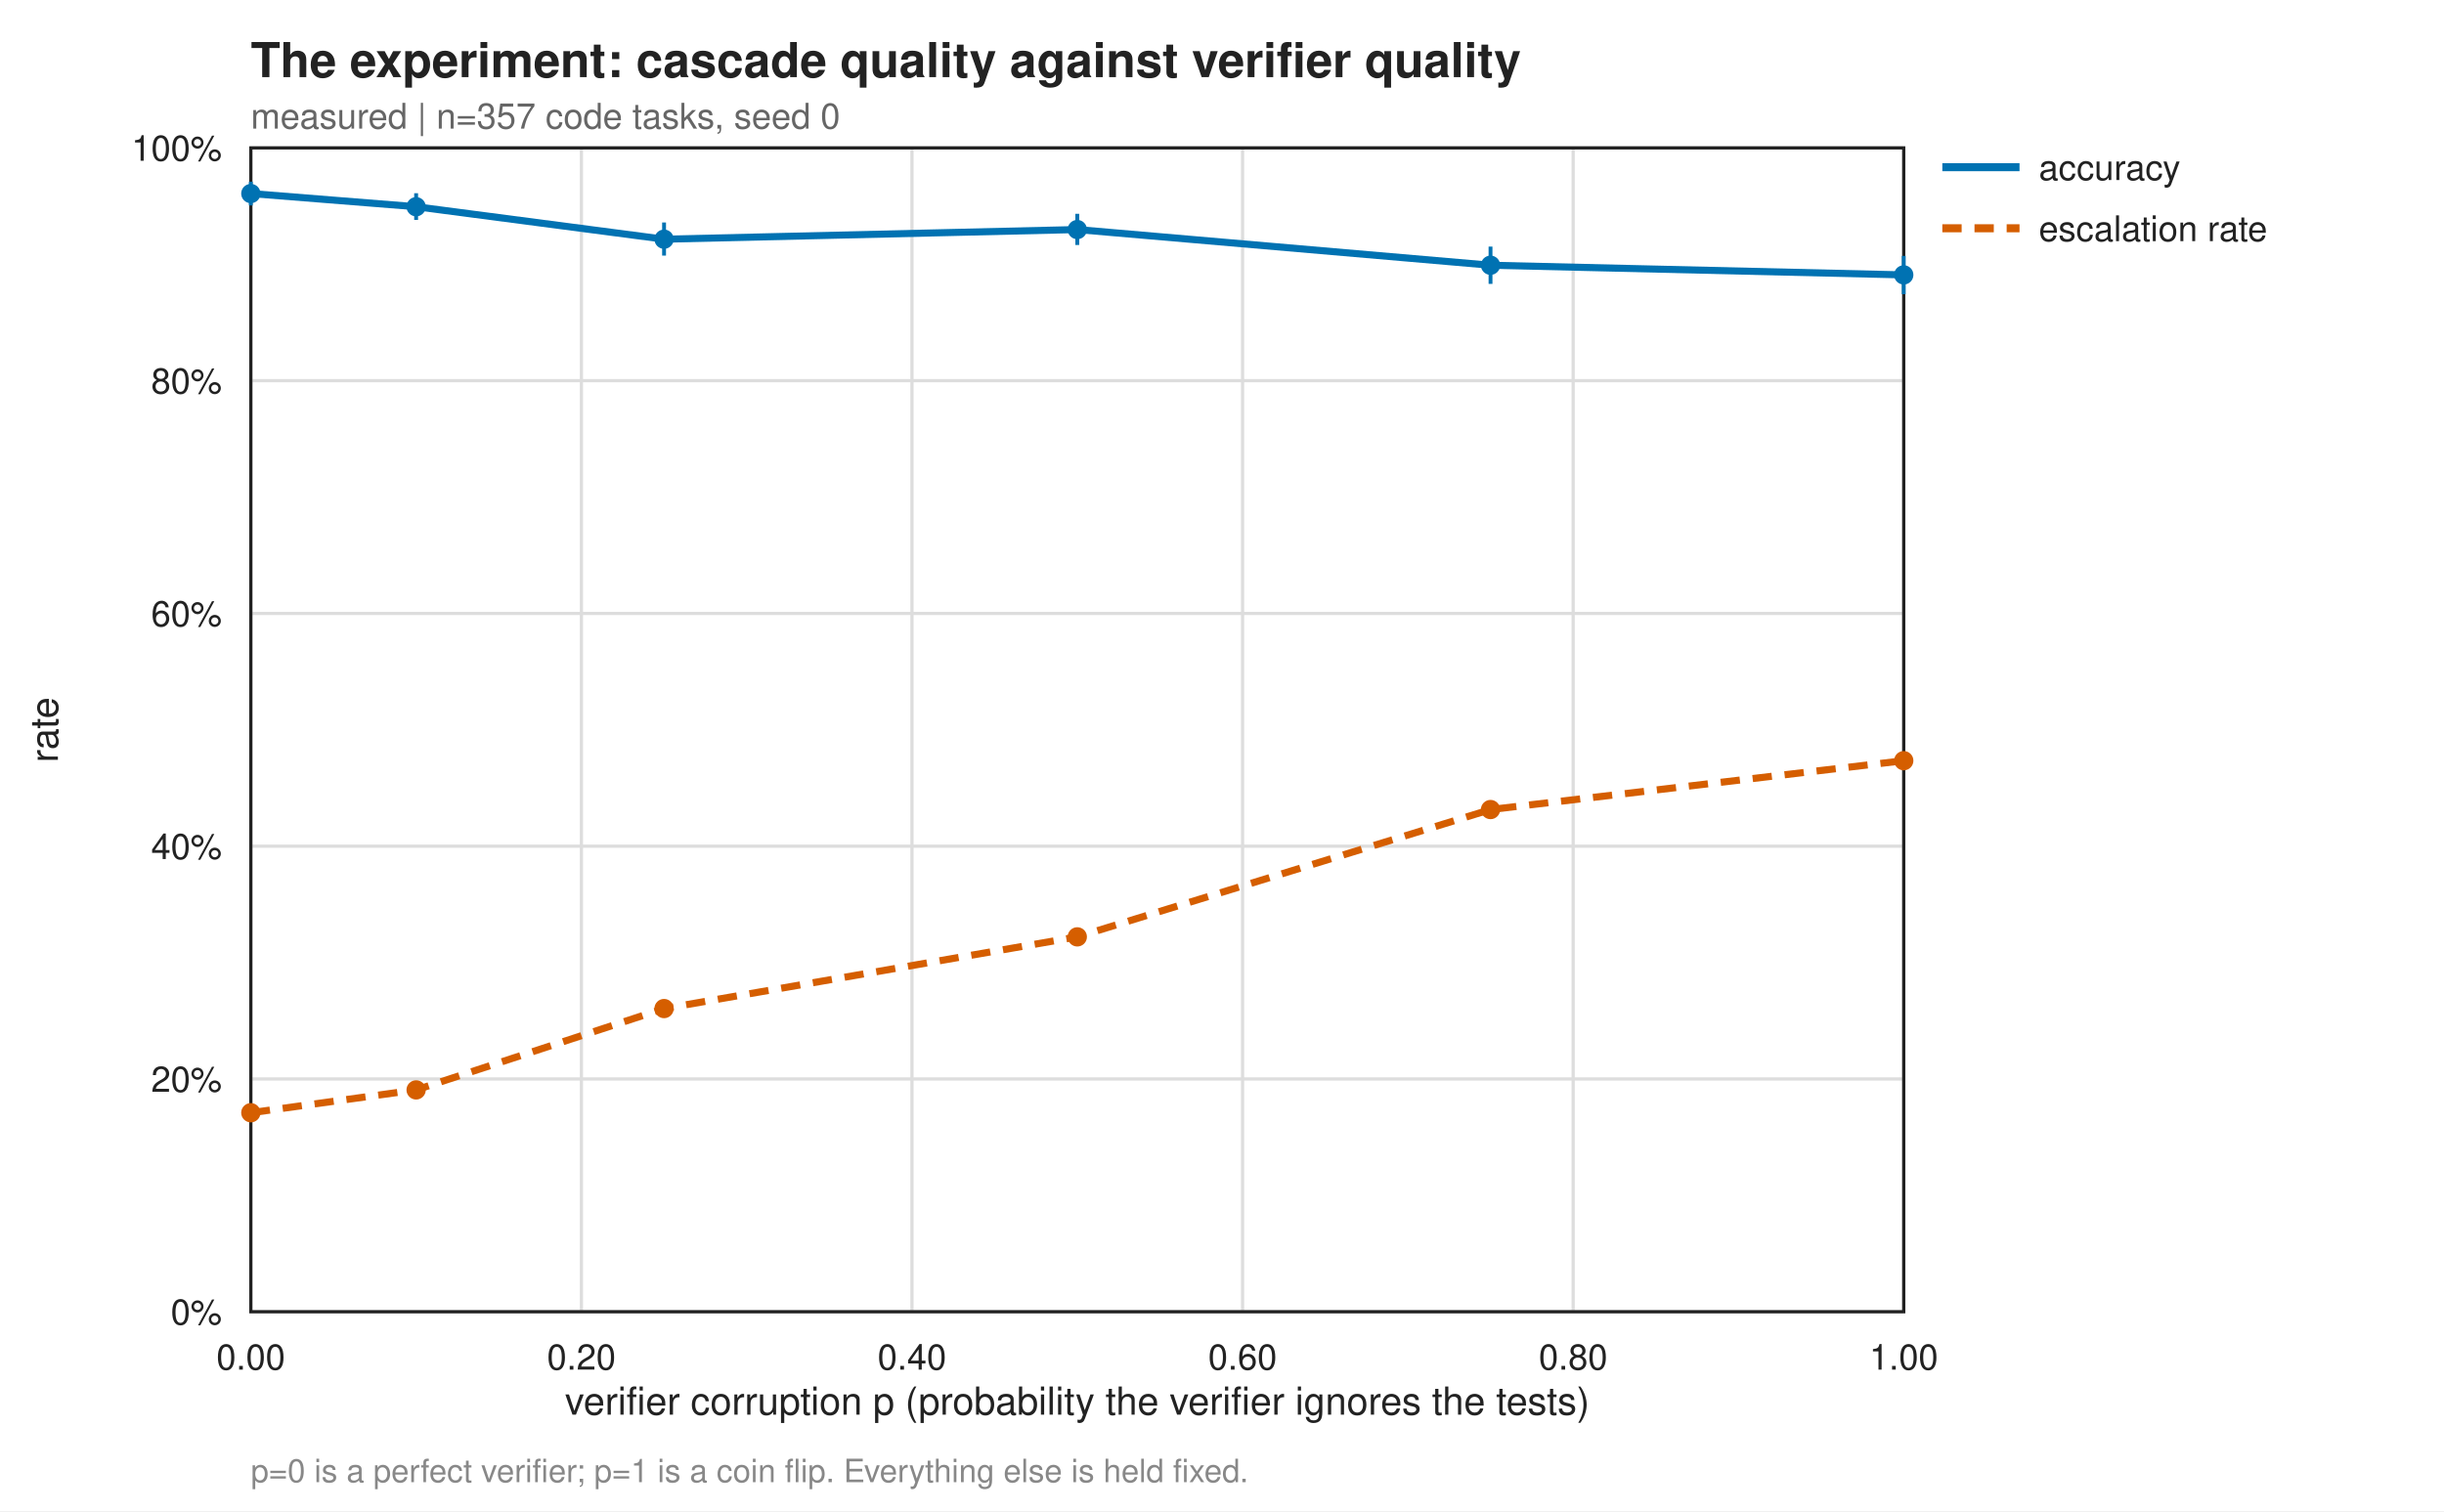
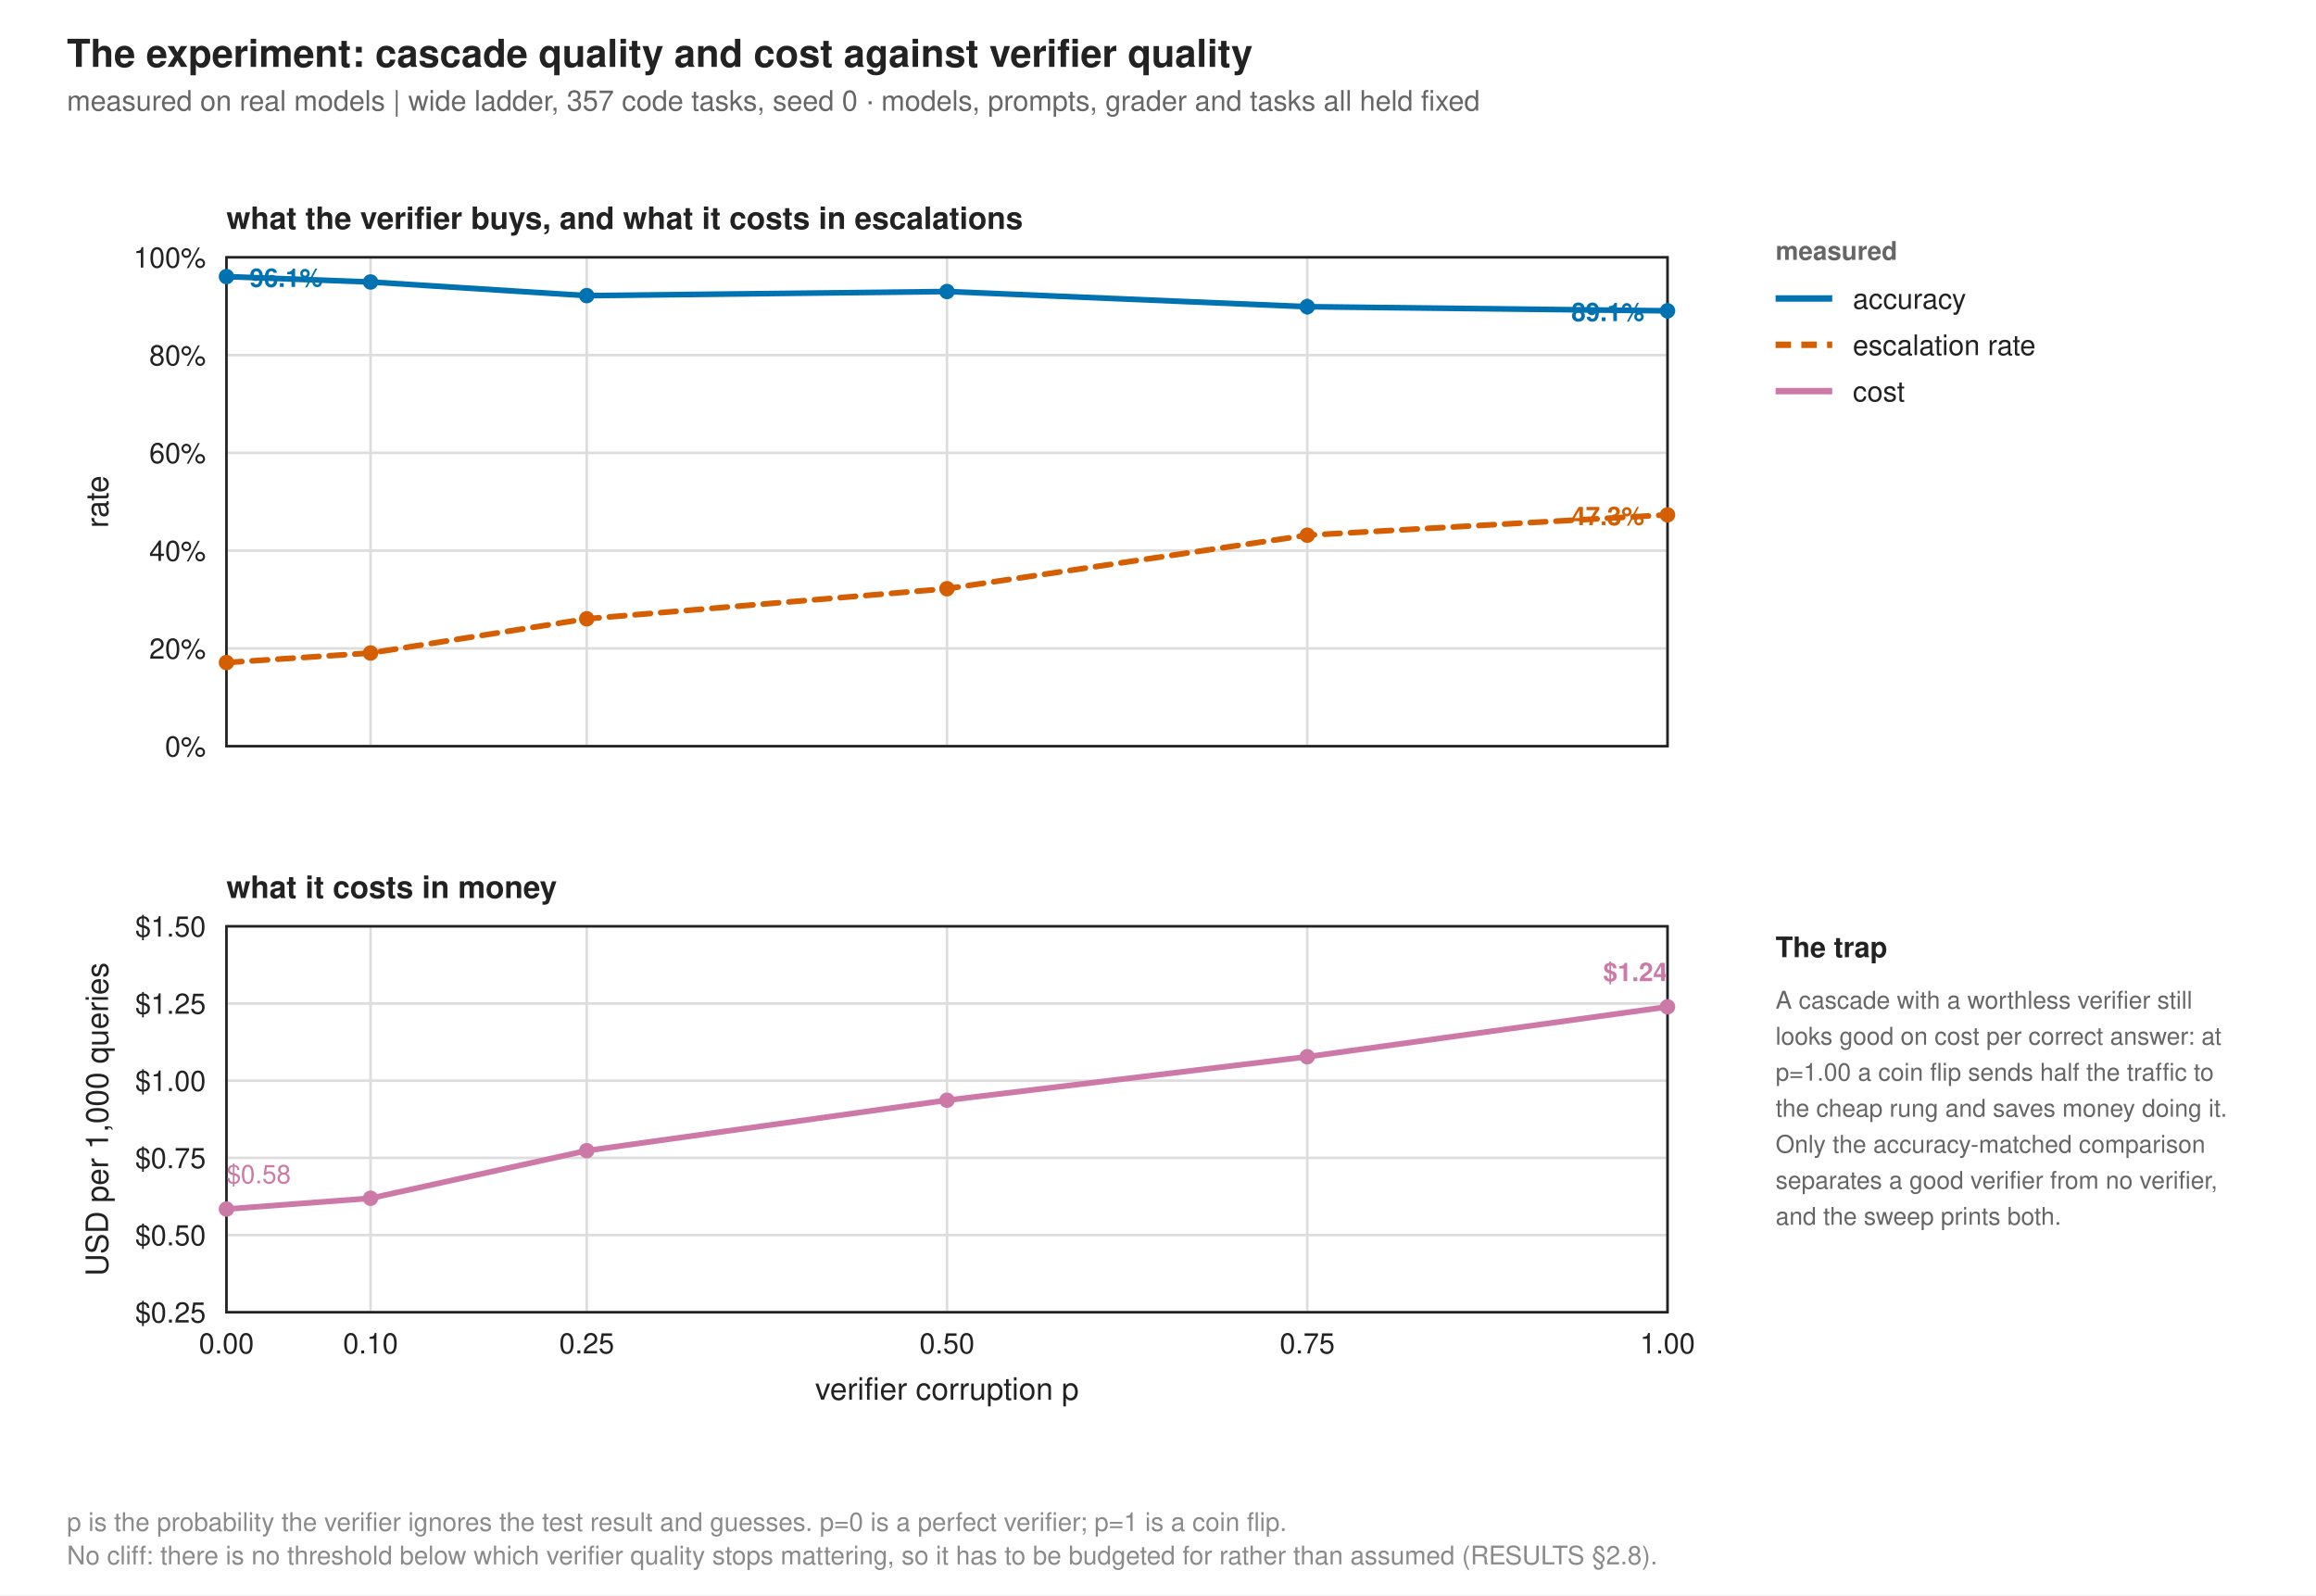
- <svg xmlns="http://www.w3.org/2000/svg" viewBox="0 0 760 470" width="760" height="470" font-family="Helvetica,Arial,sans-serif">
-   <rect width="760" height="470" fill="white" />
-   <text x="78" y="24" font-size="15" font-weight="bold" fill="#222222">The experiment: cascade quality against verifier quality</text>
-   <text x="78" y="40" font-size="11" fill="#666666">measured  |  n=357 code tasks, seed 0</text>
-   <line x1="78" y1="408.0" x2="592" y2="408.0" stroke="#dddddd" stroke-width="1" />
-   <text x="69" y="412.0" text-anchor="end" font-size="11" fill="#222222">0%</text>
-   <line x1="78" y1="335.6" x2="592" y2="335.6" stroke="#dddddd" stroke-width="1" />
-   <text x="69" y="339.6" text-anchor="end" font-size="11" fill="#222222">20%</text>
-   <line x1="78" y1="263.2" x2="592" y2="263.2" stroke="#dddddd" stroke-width="1" />
-   <text x="69" y="267.2" text-anchor="end" font-size="11" fill="#222222">40%</text>
-   <line x1="78" y1="190.8" x2="592" y2="190.8" stroke="#dddddd" stroke-width="1" />
-   <text x="69" y="194.8" text-anchor="end" font-size="11" fill="#222222">60%</text>
-   <line x1="78" y1="118.4" x2="592" y2="118.4" stroke="#dddddd" stroke-width="1" />
-   <text x="69" y="122.4" text-anchor="end" font-size="11" fill="#222222">80%</text>
-   <line x1="78" y1="46.0" x2="592" y2="46.0" stroke="#dddddd" stroke-width="1" />
-   <text x="69" y="50.0" text-anchor="end" font-size="11" fill="#222222">100%</text>
-   <line x1="78.0" y1="46" x2="78.0" y2="408" stroke="#dddddd" stroke-width="1" />
-   <text x="78.0" y="426" text-anchor="middle" font-size="11" fill="#222222">0.00</text>
-   <line x1="180.8" y1="46" x2="180.8" y2="408" stroke="#dddddd" stroke-width="1" />
-   <text x="180.8" y="426" text-anchor="middle" font-size="11" fill="#222222">0.20</text>
-   <line x1="283.6" y1="46" x2="283.6" y2="408" stroke="#dddddd" stroke-width="1" />
-   <text x="283.6" y="426" text-anchor="middle" font-size="11" fill="#222222">0.40</text>
-   <line x1="386.4" y1="46" x2="386.4" y2="408" stroke="#dddddd" stroke-width="1" />
-   <text x="386.4" y="426" text-anchor="middle" font-size="11" fill="#222222">0.60</text>
-   <line x1="489.2" y1="46" x2="489.2" y2="408" stroke="#dddddd" stroke-width="1" />
-   <text x="489.2" y="426" text-anchor="middle" font-size="11" fill="#222222">0.80</text>
-   <line x1="592.0" y1="46" x2="592.0" y2="408" stroke="#dddddd" stroke-width="1" />
-   <text x="592.0" y="426" text-anchor="middle" font-size="11" fill="#222222">1.00</text>
-   <rect x="78" y="46" width="514" height="362" fill="none" stroke="#222222" stroke-width="1" />
-   <path d="M 78.0 60.2 L 129.4 64.3 L 206.5 74.4 L 335.0 71.4 L 463.5 82.5 L 592.0 85.5" fill="none" stroke="#0072b2" stroke-width="2.2" />
-   <circle cx="78.0" cy="60.2" r="3" fill="#0072b2" />
-   <circle cx="129.4" cy="64.3" r="3" fill="#0072b2" />
-   <circle cx="206.5" cy="74.4" r="3" fill="#0072b2" />
-   <circle cx="335.0" cy="71.4" r="3" fill="#0072b2" />
-   <circle cx="463.5" cy="82.5" r="3" fill="#0072b2" />
-   <circle cx="592.0" cy="85.5" r="3" fill="#0072b2" />
-   <line x1="78.0" y1="63.9" x2="78.0" y2="56.5" stroke="#0072b2" stroke-width="1.2" />
-   <line x1="129.4" y1="68.4" x2="129.4" y2="60.1" stroke="#0072b2" stroke-width="1.2" />
-   <line x1="206.5" y1="79.5" x2="206.5" y2="69.2" stroke="#0072b2" stroke-width="1.2" />
-   <line x1="335.0" y1="76.2" x2="335.0" y2="66.5" stroke="#0072b2" stroke-width="1.2" />
-   <line x1="463.5" y1="88.3" x2="463.5" y2="76.7" stroke="#0072b2" stroke-width="1.2" />
-   <line x1="592.0" y1="91.5" x2="592.0" y2="79.6" stroke="#0072b2" stroke-width="1.2" />
-   <path d="M 78.0 346.1 L 129.4 339.0 L 206.5 313.7 L 335.0 291.4 L 463.5 251.8 L 592.0 236.6" fill="none" stroke="#d55e00" stroke-width="2.2" stroke-dasharray="6,4" />
-   <circle cx="78.0" cy="346.1" r="3" fill="#d55e00" />
-   <circle cx="129.4" cy="339.0" r="3" fill="#d55e00" />
-   <circle cx="206.5" cy="313.7" r="3" fill="#d55e00" />
-   <circle cx="335.0" cy="291.4" r="3" fill="#d55e00" />
-   <circle cx="463.5" cy="251.8" r="3" fill="#d55e00" />
-   <circle cx="592.0" cy="236.6" r="3" fill="#d55e00" />
-   <text x="335" y="440" text-anchor="middle" font-size="12" fill="#222222">verifier corruption p  (probability the verifier ignores the tests)</text>
-   <text x="18" y="227" font-size="12" fill="#222222" transform="rotate(-90 18 227)" text-anchor="middle">rate</text>
-   <line x1="604" y1="52" x2="628" y2="52" stroke="#0072b2" stroke-width="2.5" />
-   <text x="634" y="56" font-size="11" fill="#222222">accuracy</text>
-   <line x1="604" y1="71" x2="628" y2="71" stroke="#d55e00" stroke-width="2.5" stroke-dasharray="6,4" />
-   <text x="634" y="75" font-size="11" fill="#222222">escalation rate</text>
-   <text x="78" y="461" font-size="10" fill="#888888">p=0 is a perfect verifier; p=1 is a coin flip. Everything else is held fixed.</text>
+ <svg xmlns="http://www.w3.org/2000/svg" viewBox="0 0 900 620" width="900" height="620" font-family="Helvetica,Arial,sans-serif" role="img" aria-labelledby="t d">
+   <style>@media (prefers-color-scheme:dark){.f-paper{fill:#0f1216}.f-ink{fill:#e9ecef}.f-muted{fill:#a8b0b8}.f-faint{fill:#8b939b}.f-grid{fill:#2a3038}.f-wash{fill:#1b2027}.f-base{fill:#98a1aa}.s-ink{stroke:#e9ecef}.s-muted{stroke:#a8b0b8}.s-faint{stroke:#8b939b}.s-grid{stroke:#333b45}.s-base{stroke:#98a1aa}.s-paper{stroke:#0f1216}}</style>
+   <rect width="900" height="620" fill="#ffffff" class="f-paper" />
+   <text x="26" y="26" font-size="15" font-weight="bold" fill="#222222" class="f-ink">The experiment: cascade quality and cost against verifier quality</text>
+   <text x="26" y="43" font-size="11" fill="#666666" class="f-muted">measured on real models  |  wide ladder, 357 code tasks, seed 0 · models, prompts, grader and tasks all held fixed</text>
+   <text x="88.0" y="89.0" text-anchor="start" font-size="12" fill="#222222" class="f-ink" font-weight="bold">what the verifier buys, and what it costs in escalations</text>
+   <line x1="88.0" y1="290.0" x2="648.0" y2="290.0" stroke="#dddddd" class="s-grid" stroke-width="1.0" />
+   <text x="80.0" y="294.0" text-anchor="end" font-size="11" fill="#222222" class="f-ink">0%</text>
+   <line x1="88.0" y1="252.0" x2="648.0" y2="252.0" stroke="#dddddd" class="s-grid" stroke-width="1.0" />
+   <text x="80.0" y="256.0" text-anchor="end" font-size="11" fill="#222222" class="f-ink">20%</text>
+   <line x1="88.0" y1="214.0" x2="648.0" y2="214.0" stroke="#dddddd" class="s-grid" stroke-width="1.0" />
+   <text x="80.0" y="218.0" text-anchor="end" font-size="11" fill="#222222" class="f-ink">40%</text>
+   <line x1="88.0" y1="176.0" x2="648.0" y2="176.0" stroke="#dddddd" class="s-grid" stroke-width="1.0" />
+   <text x="80.0" y="180.0" text-anchor="end" font-size="11" fill="#222222" class="f-ink">60%</text>
+   <line x1="88.0" y1="138.0" x2="648.0" y2="138.0" stroke="#dddddd" class="s-grid" stroke-width="1.0" />
+   <text x="80.0" y="142.0" text-anchor="end" font-size="11" fill="#222222" class="f-ink">80%</text>
+   <line x1="88.0" y1="100.0" x2="648.0" y2="100.0" stroke="#dddddd" class="s-grid" stroke-width="1.0" />
+   <text x="80.0" y="104.0" text-anchor="end" font-size="11" fill="#222222" class="f-ink">100%</text>
+   <line x1="88.0" y1="100.0" x2="88.0" y2="290.0" stroke="#dddddd" class="s-grid" stroke-width="1.0" />
+   <line x1="144.0" y1="100.0" x2="144.0" y2="290.0" stroke="#dddddd" class="s-grid" stroke-width="1.0" />
+   <line x1="228.0" y1="100.0" x2="228.0" y2="290.0" stroke="#dddddd" class="s-grid" stroke-width="1.0" />
+   <line x1="368.0" y1="100.0" x2="368.0" y2="290.0" stroke="#dddddd" class="s-grid" stroke-width="1.0" />
+   <line x1="508.0" y1="100.0" x2="508.0" y2="290.0" stroke="#dddddd" class="s-grid" stroke-width="1.0" />
+   <line x1="648.0" y1="100.0" x2="648.0" y2="290.0" stroke="#dddddd" class="s-grid" stroke-width="1.0" />
+   <rect x="88.0" y="100.0" width="560.0" height="190.0" fill="none" stroke="#222222" class="s-ink" />
+   <path d="M 88.0 107.5 L 144.0 109.6 L 228.0 114.9 L 368.0 113.3 L 508.0 119.2 L 648.0 120.8" fill="none" stroke="#0072b2" stroke-width="2.2" stroke-linejoin="round" stroke-linecap="round" />
+   <circle cx="88.0" cy="107.5" r="3.0" fill="#0072b2" />
+   <circle cx="144.0" cy="109.6" r="3.0" fill="#0072b2" />
+   <circle cx="228.0" cy="114.9" r="3.0" fill="#0072b2" />
+   <circle cx="368.0" cy="113.3" r="3.0" fill="#0072b2" />
+   <circle cx="508.0" cy="119.2" r="3.0" fill="#0072b2" />
+   <circle cx="648.0" cy="120.8" r="3.0" fill="#0072b2" />
+   <line x1="88.0" y1="109.4" x2="88.0" y2="105.5" stroke="#0072b2" stroke-width="1.2" />
+   <line x1="144.0" y1="111.8" x2="144.0" y2="107.4" stroke="#0072b2" stroke-width="1.2" />
+   <line x1="228.0" y1="117.6" x2="228.0" y2="112.2" stroke="#0072b2" stroke-width="1.2" />
+   <line x1="368.0" y1="115.9" x2="368.0" y2="110.7" stroke="#0072b2" stroke-width="1.2" />
+   <line x1="508.0" y1="122.2" x2="508.0" y2="116.1" stroke="#0072b2" stroke-width="1.2" />
+   <line x1="648.0" y1="123.9" x2="648.0" y2="117.6" stroke="#0072b2" stroke-width="1.2" />
+   <path d="M 88.0 257.5 L 144.0 253.8 L 228.0 240.5 L 368.0 228.8 L 508.0 208.0 L 648.0 200.1" fill="none" stroke="#d55e00" stroke-width="2.2" stroke-dasharray="6,4" stroke-linejoin="round" stroke-linecap="round" />
+   <circle cx="88.0" cy="257.5" r="3.0" fill="#d55e00" />
+   <circle cx="144.0" cy="253.8" r="3.0" fill="#d55e00" />
+   <circle cx="228.0" cy="240.5" r="3.0" fill="#d55e00" />
+   <circle cx="368.0" cy="228.8" r="3.0" fill="#d55e00" />
+   <circle cx="508.0" cy="208.0" r="3.0" fill="#d55e00" />
+   <circle cx="648.0" cy="200.1" r="3.0" fill="#d55e00" />
+   <text x="97.0" y="111.5" text-anchor="start" font-size="10" fill="#0072b2" font-weight="bold">96.1%</text>
+   <text x="639.0" y="124.8" text-anchor="end" font-size="10" fill="#0072b2" font-weight="bold">89.1%</text>
+   <text x="639.0" y="204.1" text-anchor="end" font-size="10" fill="#d55e00" font-weight="bold">47.3%</text>
+   <text x="42.0" y="195.0" text-anchor="middle" font-size="12" fill="#222222" class="f-ink" transform="rotate(-90 42.0 195.0)">rate</text>
+   <text x="88.0" y="349.0" text-anchor="start" font-size="12" fill="#222222" class="f-ink" font-weight="bold">what it costs in money</text>
+   <line x1="88.0" y1="510.0" x2="648.0" y2="510.0" stroke="#dddddd" class="s-grid" stroke-width="1.0" />
+   <text x="80.0" y="514.0" text-anchor="end" font-size="11" fill="#222222" class="f-ink">$0.25</text>
+   <line x1="88.0" y1="480.0" x2="648.0" y2="480.0" stroke="#dddddd" class="s-grid" stroke-width="1.0" />
+   <text x="80.0" y="484.0" text-anchor="end" font-size="11" fill="#222222" class="f-ink">$0.50</text>
+   <line x1="88.0" y1="450.0" x2="648.0" y2="450.0" stroke="#dddddd" class="s-grid" stroke-width="1.0" />
+   <text x="80.0" y="454.0" text-anchor="end" font-size="11" fill="#222222" class="f-ink">$0.75</text>
+   <line x1="88.0" y1="420.0" x2="648.0" y2="420.0" stroke="#dddddd" class="s-grid" stroke-width="1.0" />
+   <text x="80.0" y="424.0" text-anchor="end" font-size="11" fill="#222222" class="f-ink">$1.00</text>
+   <line x1="88.0" y1="390.0" x2="648.0" y2="390.0" stroke="#dddddd" class="s-grid" stroke-width="1.0" />
+   <text x="80.0" y="394.0" text-anchor="end" font-size="11" fill="#222222" class="f-ink">$1.25</text>
+   <line x1="88.0" y1="360.0" x2="648.0" y2="360.0" stroke="#dddddd" class="s-grid" stroke-width="1.0" />
+   <text x="80.0" y="364.0" text-anchor="end" font-size="11" fill="#222222" class="f-ink">$1.50</text>
+   <line x1="88.0" y1="360.0" x2="88.0" y2="510.0" stroke="#dddddd" class="s-grid" stroke-width="1.0" />
+   <text x="88.0" y="526.0" text-anchor="middle" font-size="11" fill="#222222" class="f-ink">0.00</text>
+   <line x1="144.0" y1="360.0" x2="144.0" y2="510.0" stroke="#dddddd" class="s-grid" stroke-width="1.0" />
+   <text x="144.0" y="526.0" text-anchor="middle" font-size="11" fill="#222222" class="f-ink">0.10</text>
+   <line x1="228.0" y1="360.0" x2="228.0" y2="510.0" stroke="#dddddd" class="s-grid" stroke-width="1.0" />
+   <text x="228.0" y="526.0" text-anchor="middle" font-size="11" fill="#222222" class="f-ink">0.25</text>
+   <line x1="368.0" y1="360.0" x2="368.0" y2="510.0" stroke="#dddddd" class="s-grid" stroke-width="1.0" />
+   <text x="368.0" y="526.0" text-anchor="middle" font-size="11" fill="#222222" class="f-ink">0.50</text>
+   <line x1="508.0" y1="360.0" x2="508.0" y2="510.0" stroke="#dddddd" class="s-grid" stroke-width="1.0" />
+   <text x="508.0" y="526.0" text-anchor="middle" font-size="11" fill="#222222" class="f-ink">0.75</text>
+   <line x1="648.0" y1="360.0" x2="648.0" y2="510.0" stroke="#dddddd" class="s-grid" stroke-width="1.0" />
+   <text x="648.0" y="526.0" text-anchor="middle" font-size="11" fill="#222222" class="f-ink">1.00</text>
+   <rect x="88.0" y="360.0" width="560.0" height="150.0" fill="none" stroke="#222222" class="s-ink" />
+   <path d="M 88.0 469.9 L 144.0 465.7 L 228.0 447.2 L 368.0 427.6 L 508.0 410.7 L 648.0 391.3" fill="none" stroke="#cc79a7" stroke-width="2.2" stroke-linejoin="round" stroke-linecap="round" />
+   <circle cx="88.0" cy="469.9" r="3.0" fill="#cc79a7" />
+   <circle cx="144.0" cy="465.7" r="3.0" fill="#cc79a7" />
+   <circle cx="228.0" cy="447.2" r="3.0" fill="#cc79a7" />
+   <circle cx="368.0" cy="427.6" r="3.0" fill="#cc79a7" />
+   <circle cx="508.0" cy="410.7" r="3.0" fill="#cc79a7" />
+   <circle cx="648.0" cy="391.3" r="3.0" fill="#cc79a7" />
+   <text x="88.0" y="459.9" text-anchor="start" font-size="10" fill="#cc79a7">$0.58</text>
+   <text x="648.0" y="381.3" text-anchor="end" font-size="10" fill="#cc79a7" font-weight="bold">$1.24</text>
+   <text x="368.0" y="544.0" text-anchor="middle" font-size="12" fill="#222222" class="f-ink">verifier corruption p</text>
+   <text x="42.0" y="435.0" text-anchor="middle" font-size="12" fill="#222222" class="f-ink" transform="rotate(-90 42.0 435.0)">USD per 1,000 queries</text>
+   <text x="690.0" y="101.0" text-anchor="start" font-size="10" fill="#666666" class="f-muted" font-weight="bold">measured</text>
+   <line x1="690.0" y1="116.0" x2="712.0" y2="116.0" stroke="#0072b2" stroke-width="2.5" />
+   <text x="720.0" y="120.0" text-anchor="start" font-size="11" fill="#222222" class="f-ink">accuracy</text>
+   <line x1="690.0" y1="134.0" x2="712.0" y2="134.0" stroke="#d55e00" stroke-width="2.5" stroke-dasharray="6,4" />
+   <text x="720.0" y="138.0" text-anchor="start" font-size="11" fill="#222222" class="f-ink">escalation rate</text>
+   <line x1="690.0" y1="152.0" x2="712.0" y2="152.0" stroke="#cc79a7" stroke-width="2.5" />
+   <text x="720.0" y="156.0" text-anchor="start" font-size="11" fill="#222222" class="f-ink">cost</text>
+   <text x="690.0" y="372.0" text-anchor="start" font-size="11" fill="#222222" class="f-ink" font-weight="bold">The trap</text>
+   <text x="690.0" y="392.0" text-anchor="start" font-size="9.5" fill="#666666" class="f-muted">A cascade with a worthless verifier still</text>
+   <text x="690.0" y="406.0" text-anchor="start" font-size="9.5" fill="#666666" class="f-muted">looks good on cost per correct answer: at</text>
+   <text x="690.0" y="420.0" text-anchor="start" font-size="9.5" fill="#666666" class="f-muted">p=1.00 a coin flip sends half the traffic to</text>
+   <text x="690.0" y="434.0" text-anchor="start" font-size="9.5" fill="#666666" class="f-muted">the cheap rung and saves money doing it.</text>
+   <text x="690.0" y="448.0" text-anchor="start" font-size="9.5" fill="#666666" class="f-muted">Only the accuracy-matched comparison</text>
+   <text x="690.0" y="462.0" text-anchor="start" font-size="9.5" fill="#666666" class="f-muted">separates a good verifier from no verifier,</text>
+   <text x="690.0" y="476.0" text-anchor="start" font-size="9.5" fill="#666666" class="f-muted">and the sweep prints both.</text>
+   <text x="26" y="595" font-size="10" fill="#8a8a8a" class="f-faint">p is the probability the verifier ignores the test result and guesses. p=0 is a perfect verifier; p=1 is a coin flip.</text>
+   <text x="26" y="608" font-size="10" fill="#8a8a8a" class="f-faint">No cliff: there is no threshold below which verifier quality stops mattering, so it has to be budgeted for rather than assumed (RESULTS §2.8).</text>
</svg>
